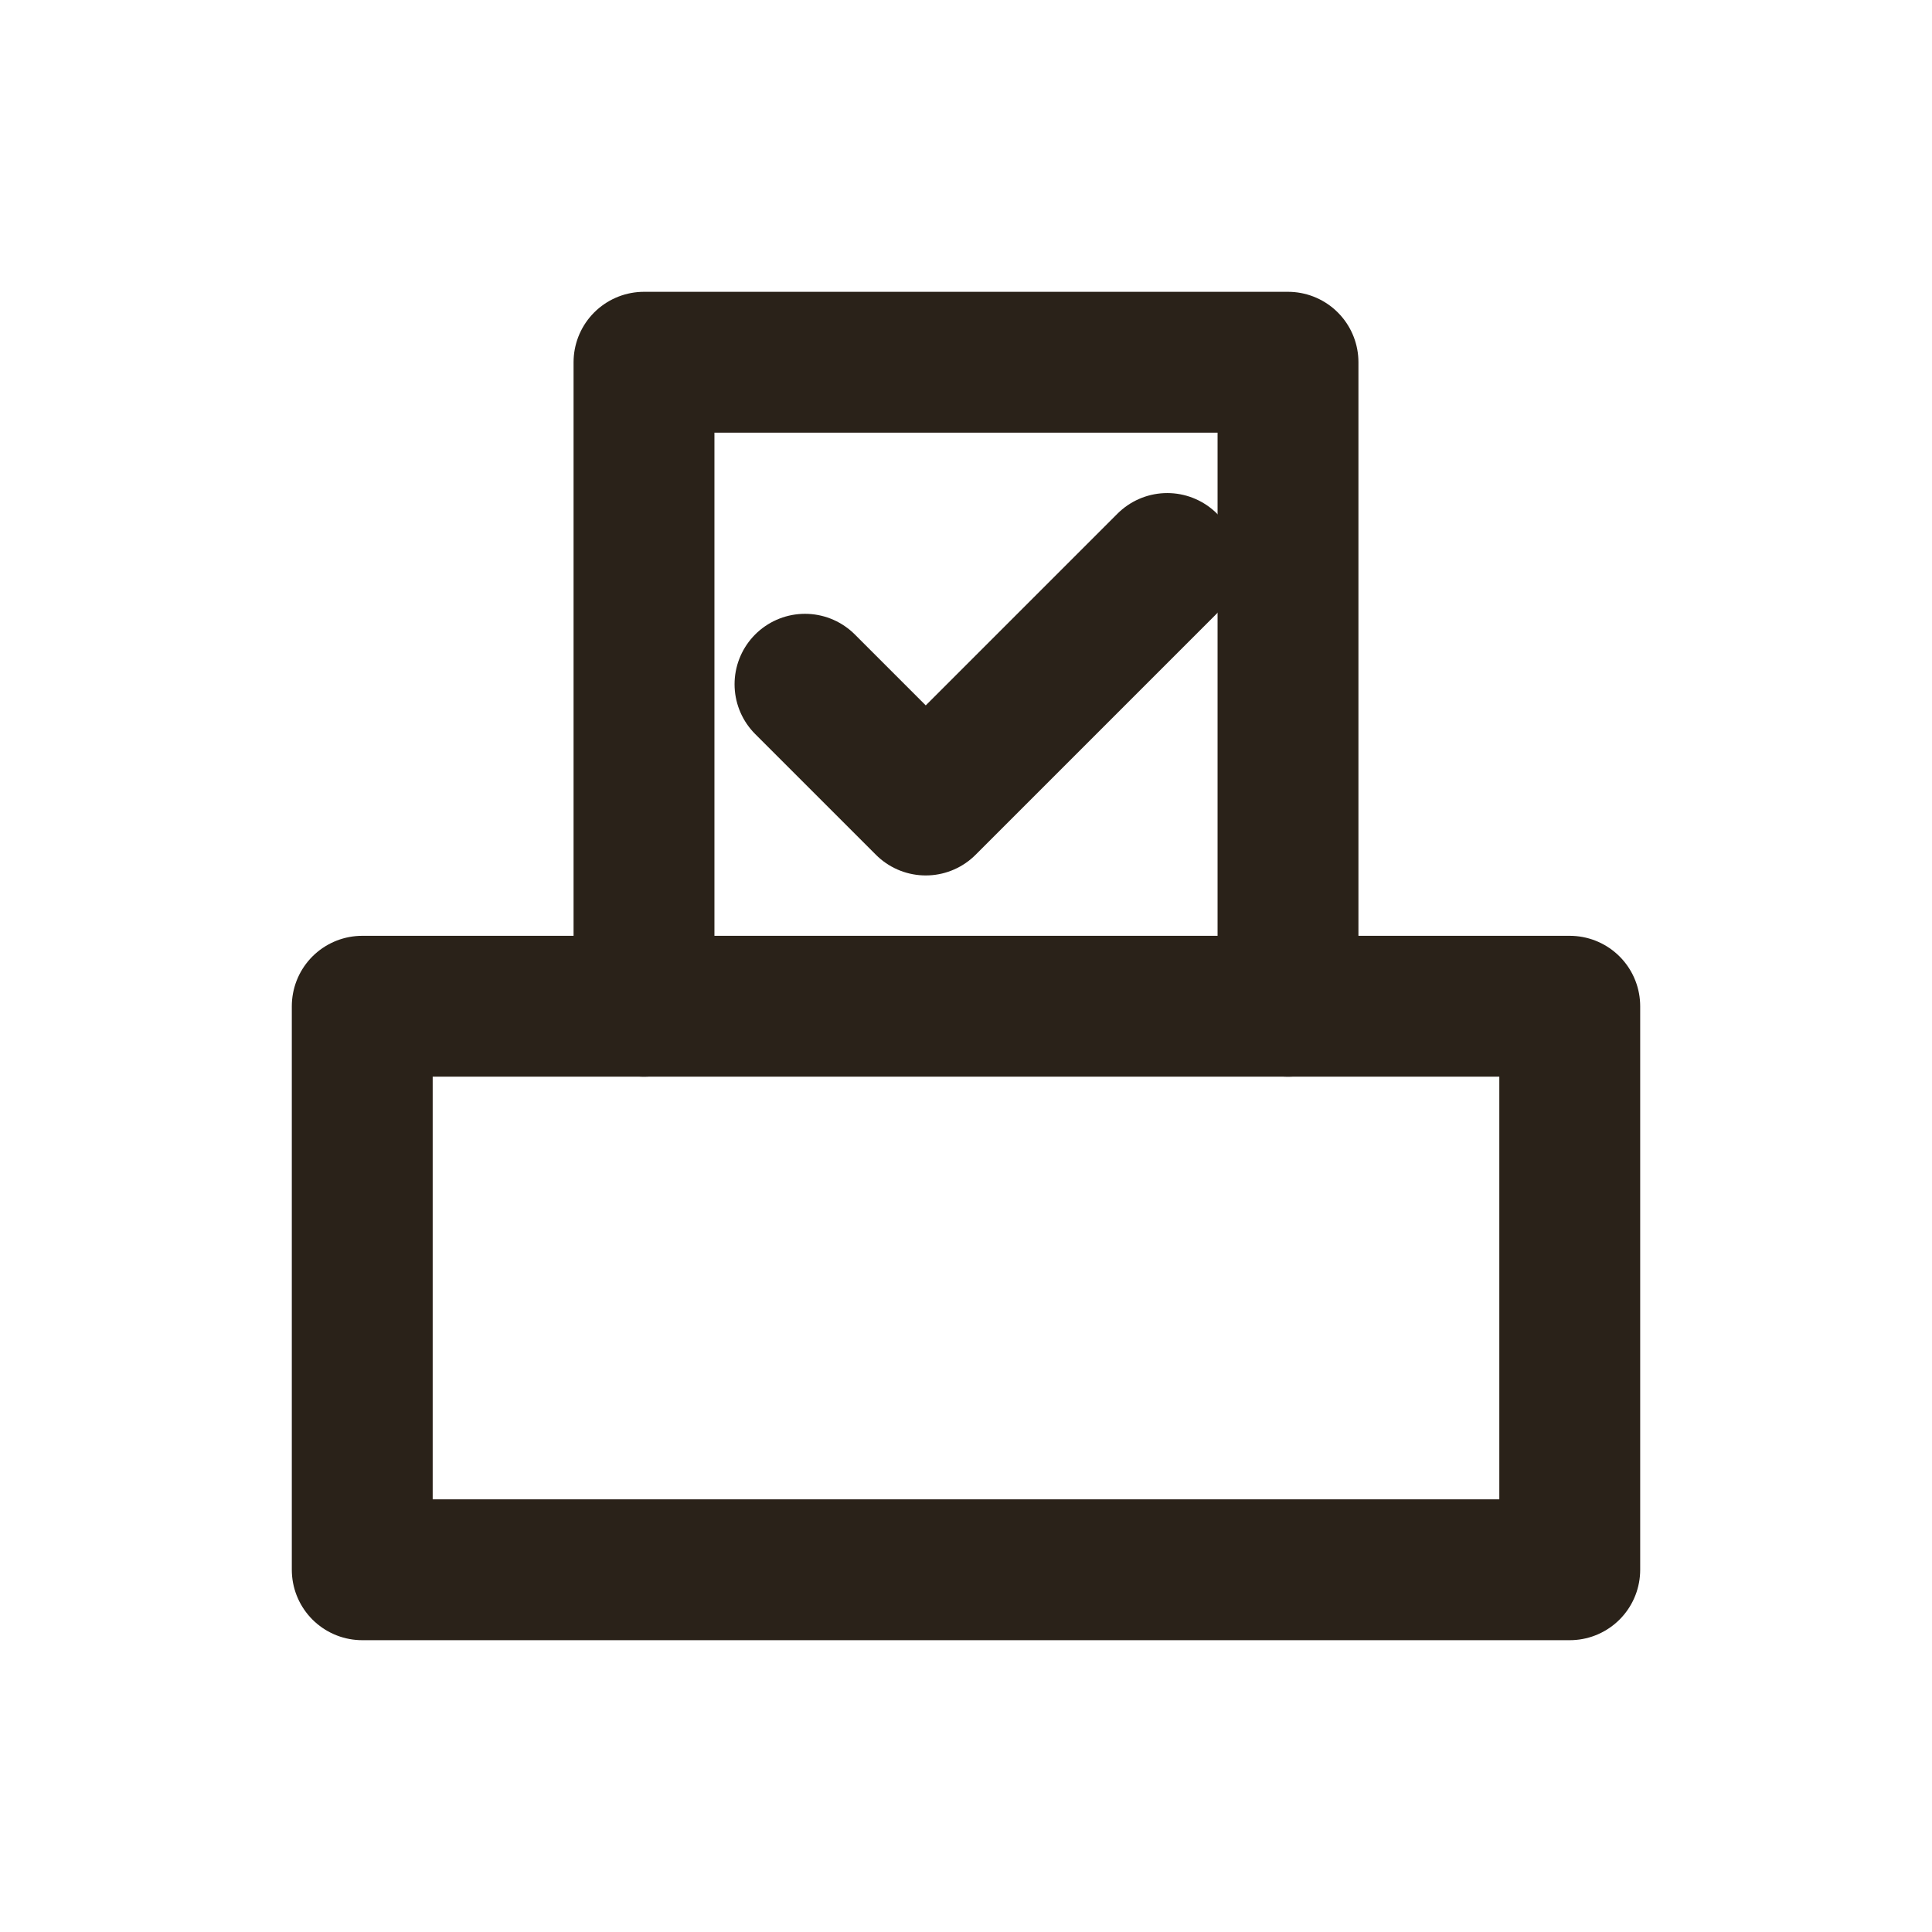
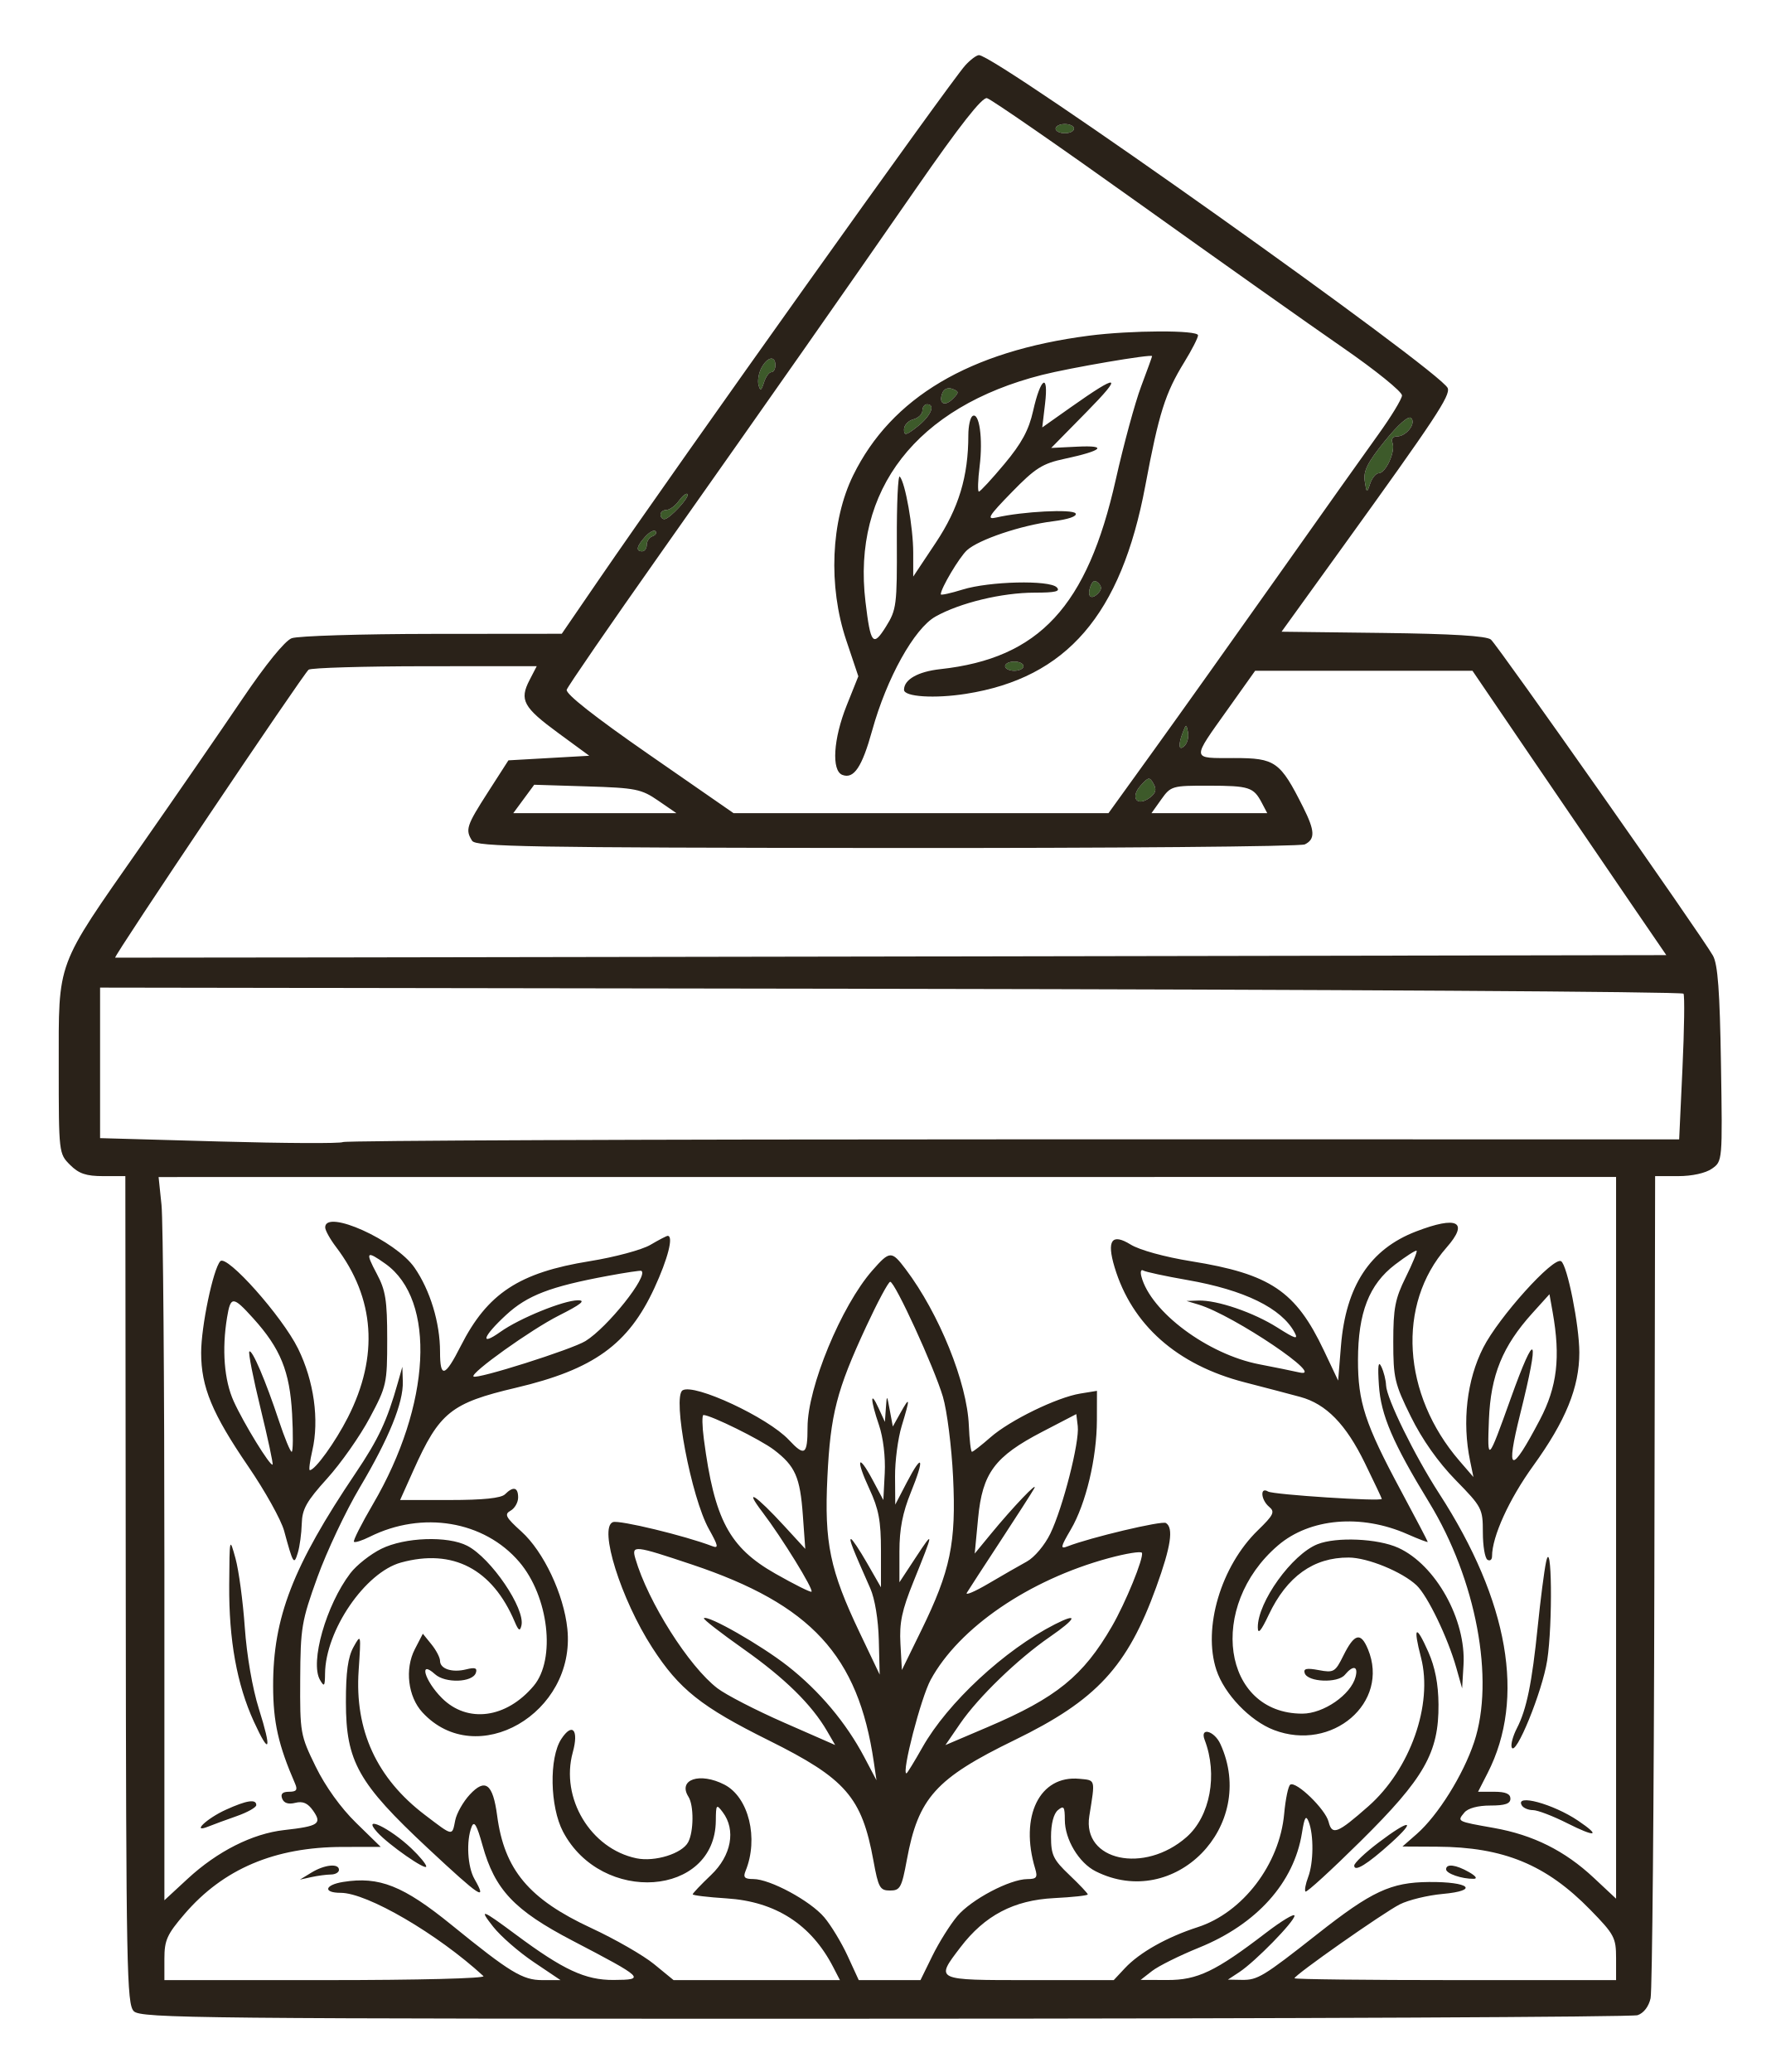
- <svg xmlns="http://www.w3.org/2000/svg" viewBox="0 0 24 24" width="24" height="24" fill="none" stroke="#2a2219" stroke-width="1.75" stroke-linecap="round" stroke-linejoin="round">
-   <path d="M4.5 12.5h15v7h-15z" />
-   <path d="M8 12.5V4.5h8v8" />
-   <path d="M10 8.5l1.5 1.5 3-3" />
+ <svg xmlns="http://www.w3.org/2000/svg" viewBox="0 0 385 451" width="48" height="56">
+   <path d="M 229 28 C 229 28.550, 229.900 29, 231 29 C 232.100 29, 233 28.550, 233 28 C 233 27.450, 232.100 27, 231 27 C 229.900 27, 229 27.450, 229 28 M 164.972 80.052 C 164.368 81.181, 164.079 82.869, 164.331 83.802 C 164.706 85.197, 164.917 85.098, 165.511 83.250 C 165.908 82.013, 166.631 81, 167.117 81 C 167.602 81, 168 80.325, 168 79.500 C 168 77.337, 166.255 77.656, 164.972 80.052 M 204.339 85.560 C 203.465 87.836, 204.829 88.600, 206.601 86.827 C 208.006 85.422, 208 85.214, 206.540 84.654 C 205.569 84.281, 204.691 84.643, 204.339 85.560 M 200 89.383 C 200 90.144, 199.100 91.002, 198 91.290 C 196.900 91.577, 196 92.564, 196 93.482 C 196 94.893, 196.456 94.792, 198.945 92.826 C 201.858 90.525, 202.933 88, 201 88 C 200.450 88, 200 88.623, 200 89.383 M 300.664 96.001 C 296.895 100.657, 295.953 102.533, 296.289 104.717 C 296.701 107.390, 296.748 107.411, 297.476 105.250 C 297.892 104.013, 298.743 102.996, 299.367 102.992 C 300.876 102.982, 303.025 98.228, 302.334 96.427 C 302.011 95.586, 302.396 95, 303.271 95 C 305.331 95, 307.550 92.150, 306.391 90.991 C 305.826 90.426, 303.603 92.370, 300.664 96.001 M 146.977 109.031 C 146.197 110.114, 144.983 111, 144.279 111 C 143.576 111, 143 111.450, 143 112 C 143 112.550, 143.372 113, 143.826 113 C 144.956 113, 149.457 108.123, 148.869 107.535 C 148.609 107.275, 147.758 107.949, 146.977 109.031 M 139.661 116.823 C 137.771 118.910, 137.545 120, 139 120 C 139.550 120, 140 119.362, 140 118.583 C 140 117.804, 140.563 116.966, 141.250 116.720 C 141.938 116.475, 142.235 115.984, 141.911 115.631 C 141.586 115.277, 140.574 115.813, 139.661 116.823 M 236.609 127.576 C 235.764 129.779, 236.692 130.708, 238.217 129.183 C 239.055 128.345, 239.089 127.689, 238.333 126.933 C 237.576 126.176, 237.074 126.364, 236.609 127.576 M 218 145 C 218 145.550, 218.900 146, 220 146 C 221.100 146, 222 145.550, 222 145 C 222 144.450, 221.100 144, 220 144 C 218.900 144, 218 144.450, 218 145 M 256.720 159.332 C 255.606 162.165, 255.788 163.612, 257.094 162.306 C 257.695 161.705, 258.020 160.377, 257.814 159.356 C 257.454 157.566, 257.415 157.565, 256.720 159.332 M 247.513 170.986 C 245.169 173.576, 246.686 175.681, 249.444 173.665 C 250.798 172.674, 251.030 171.877, 250.329 170.623 C 249.454 169.060, 249.229 169.089, 247.513 170.986" fill="#3d5a2a" fill-rule="evenodd" />
+   <path d="M 209.311 14.250 C 206.047 17.855, 147.018 100.708, 129.500 126.274 L 121.500 137.949 93.315 137.975 C 77.813 137.989, 64.039 138.415, 62.705 138.922 C 61.219 139.487, 57.054 144.617, 51.947 152.172 C 47.365 158.952, 37.347 173.477, 29.686 184.450 C 11.244 210.865, 12 208.826, 12 232.128 C 12 250.928, 12.021 251.112, 14.455 253.545 C 16.377 255.468, 17.948 256, 21.705 256.002 L 26.500 256.004 26.587 346.053 C 26.667 428.718, 26.811 436.239, 28.342 437.770 C 29.885 439.314, 42.053 439.435, 191.755 439.400 C 280.715 439.378, 354.481 439.034, 355.681 438.635 C 357.005 438.194, 358.116 436.746, 358.511 434.949 C 358.869 433.320, 359.238 392.391, 359.331 343.994 L 359.500 256 364.527 256 C 367.538 256, 370.481 255.352, 371.862 254.384 C 374.167 252.770, 374.169 252.747, 373.833 231.634 C 373.581 215.740, 373.147 209.880, 372.081 208 C 369.550 203.537, 325.202 140.413, 323.751 139.208 C 322.793 138.413, 315.273 137.953, 300.262 137.770 L 278.182 137.500 291.526 119 C 311.624 91.137, 314.968 86.081, 314.355 84.483 C 312.972 80.879, 216.007 12, 212.316 12 C 211.784 12, 210.432 13.012, 209.311 14.250 M 198.810 40.759 C 181.864 65.196, 168.392 84.428, 142.866 120.628 C 131.957 136.098, 122.826 149.373, 122.576 150.128 C 122.283 151.012, 128.658 156.032, 140.511 164.250 L 158.901 177 199.702 177 L 240.503 177 250.415 163.250 C 255.867 155.688, 267.959 138.700, 277.287 125.500 C 286.614 112.300, 296.508 98.361, 299.272 94.525 C 302.036 90.689, 304.343 86.894, 304.399 86.092 C 304.454 85.289, 298.656 80.596, 291.500 75.653 C 284.350 70.715, 264.349 56.557, 247.053 44.192 C 229.757 31.827, 214.907 21.554, 214.053 21.364 C 212.995 21.128, 208.133 27.315, 198.810 40.759 M 229 28 C 229 28.550, 229.900 29, 231 29 C 232.100 29, 233 28.550, 233 28 C 233 27.450, 232.100 27, 231 27 C 229.900 27, 229 27.450, 229 28 M 236.208 73.071 C 210.244 76.443, 193.250 86.516, 184.934 103.461 C 180.067 113.379, 179.470 127.589, 183.425 139.371 L 186.055 147.206 183.527 153.523 C 180.604 160.830, 180.171 167.744, 182.578 168.668 C 185.078 169.628, 186.857 166.976, 189.071 158.986 C 192.227 147.599, 198.231 136.800, 202.852 134.203 C 208.175 131.211, 217.338 129, 224.410 129 C 228.963 129, 230.121 128.721, 229.237 127.837 C 227.610 126.210, 214.559 126.523, 208.750 128.328 C 206.137 129.140, 204 129.605, 204 129.362 C 204 128.072, 208.052 121.260, 209.713 119.758 C 212.281 117.436, 221.514 114.330, 228.406 113.468 C 231.783 113.046, 233.730 112.372, 233.349 111.756 C 232.734 110.761, 221.758 111.327, 216.085 112.645 C 213.890 113.156, 214.395 112.328, 219.440 107.152 C 224.586 101.872, 226.122 100.900, 230.940 99.870 C 239.206 98.102, 240.500 96.891, 233.769 97.220 L 228.038 97.500 235.769 89.638 C 243.808 81.462, 242.851 81.191, 232.295 88.651 L 226.090 93.037 226.703 87.862 C 227.512 81.029, 225.741 82.110, 224.098 89.452 C 223.167 93.612, 221.605 96.494, 217.842 100.998 C 215.084 104.299, 212.589 107, 212.298 107 C 212.007 107, 212.080 104.515, 212.459 101.478 C 213.209 95.477, 212.387 89.643, 210.919 90.550 C 210.413 90.863, 210 92.742, 210 94.727 C 210 103.709, 207.909 110.618, 202.925 118.108 L 198.005 125.500 198.003 120.299 C 198 114.808, 196.273 105.026, 195.079 103.736 C 194.690 103.315, 194.400 109.615, 194.436 117.736 C 194.496 131.692, 194.367 132.712, 192.072 136.385 C 189.255 140.891, 188.722 140.247, 187.612 131 C 184.685 106.608, 198.714 88.559, 226 81.616 C 232.166 80.047, 250 77.003, 250 77.519 C 250 77.653, 248.923 80.628, 247.606 84.131 C 246.289 87.634, 243.807 96.758, 242.090 104.406 C 235.895 131.999, 225.440 143.293, 203.911 145.648 C 199.035 146.182, 196 147.907, 196 150.146 C 196 151.668, 202.655 152.099, 209.500 151.019 C 231.411 147.563, 243.260 133.811, 248.522 105.731 C 251.485 89.920, 252.853 85.586, 257.011 78.827 C 258.655 76.156, 260 73.527, 260 72.985 C 260 71.822, 245.417 71.875, 236.208 73.071 M 164.972 80.052 C 164.368 81.181, 164.079 82.869, 164.331 83.802 C 164.706 85.197, 164.917 85.098, 165.511 83.250 C 165.908 82.013, 166.631 81, 167.117 81 C 167.602 81, 168 80.325, 168 79.500 C 168 77.337, 166.255 77.656, 164.972 80.052 M 204.339 85.560 C 203.465 87.836, 204.829 88.600, 206.601 86.827 C 208.006 85.422, 208 85.214, 206.540 84.654 C 205.569 84.281, 204.691 84.643, 204.339 85.560 M 200 89.383 C 200 90.144, 199.100 91.002, 198 91.290 C 196.900 91.577, 196 92.564, 196 93.482 C 196 94.893, 196.456 94.792, 198.945 92.826 C 201.858 90.525, 202.933 88, 201 88 C 200.450 88, 200 88.623, 200 89.383 M 300.664 96.001 C 296.895 100.657, 295.953 102.533, 296.289 104.717 C 296.701 107.390, 296.748 107.411, 297.476 105.250 C 297.892 104.013, 298.743 102.996, 299.367 102.992 C 300.876 102.982, 303.025 98.228, 302.334 96.427 C 302.011 95.586, 302.396 95, 303.271 95 C 305.331 95, 307.550 92.150, 306.391 90.991 C 305.826 90.426, 303.603 92.370, 300.664 96.001 M 146.977 109.031 C 146.197 110.114, 144.983 111, 144.279 111 C 143.576 111, 143 111.450, 143 112 C 143 112.550, 143.372 113, 143.826 113 C 144.956 113, 149.457 108.123, 148.869 107.535 C 148.609 107.275, 147.758 107.949, 146.977 109.031 M 139.661 116.823 C 137.771 118.910, 137.545 120, 139 120 C 139.550 120, 140 119.362, 140 118.583 C 140 117.804, 140.563 116.966, 141.250 116.720 C 141.938 116.475, 142.235 115.984, 141.911 115.631 C 141.586 115.277, 140.574 115.813, 139.661 116.823 M 236.609 127.576 C 235.764 129.779, 236.692 130.708, 238.217 129.183 C 239.055 128.345, 239.089 127.689, 238.333 126.933 C 237.576 126.176, 237.074 126.364, 236.609 127.576 M 218 145 C 218 145.550, 218.900 146, 220 146 C 221.100 146, 222 145.550, 222 145 C 222 144.450, 221.100 144, 220 144 C 218.900 144, 218 144.450, 218 145 M 66.400 145.765 C 65.381 146.445, 23.797 208.335, 24.282 208.449 C 24.402 208.477, 100.422 208.364, 193.216 208.197 L 361.932 207.894 353.928 196.197 C 349.525 189.764, 340.032 175.838, 332.831 165.250 L 319.738 146 296.086 146 L 272.433 146 266.616 154.181 C 258.484 165.617, 258.414 165, 267.842 165 C 276.838 165, 277.880 165.741, 282.886 175.710 C 285.458 180.832, 285.540 182.663, 283.250 183.792 C 282.288 184.266, 241.321 184.620, 192.214 184.577 C 113.992 184.510, 102.810 184.314, 101.979 183 C 100.463 180.601, 100.754 179.710, 105.443 172.414 L 109.886 165.500 118.685 165 L 127.484 164.500 120.750 159.563 C 113.122 153.971, 112.245 152.361, 114.474 148.050 L 116.051 145 91.776 145.015 C 78.424 145.024, 67.005 145.361, 66.400 145.765 M 256.720 159.332 C 255.606 162.165, 255.788 163.612, 257.094 162.306 C 257.695 161.705, 258.020 160.377, 257.814 159.356 C 257.454 157.566, 257.415 157.565, 256.720 159.332 M 247.513 170.986 C 245.169 173.576, 246.686 175.681, 249.444 173.665 C 250.798 172.674, 251.030 171.877, 250.329 170.623 C 249.454 169.060, 249.229 169.089, 247.513 170.986 M 113.220 173.906 L 110.940 177 128.702 177 L 146.464 177 142.482 174.263 C 138.814 171.741, 137.595 171.498, 127 171.169 L 115.500 170.812 113.220 173.906 M 252 174 L 249.864 177 262.467 177 L 275.070 177 273.885 174.750 C 272.086 171.333, 271.153 171.032, 262.318 171.015 C 254.361 171, 254.077 171.082, 252 174 M 21 231.349 L 21 247.730 46.941 248.460 C 61.209 248.862, 73.321 248.920, 73.856 248.589 C 74.391 248.258, 140.057 247.990, 219.780 247.993 L 364.732 247.998 365.451 232.541 C 365.846 224.039, 365.948 216.725, 365.678 216.289 C 365.408 215.852, 287.745 215.376, 193.094 215.231 L 21 214.968 21 231.349 M 34.368 262.246 C 34.716 265.572, 35 300.992, 35 340.957 L 35 413.621 40.062 408.942 C 46.525 402.969, 54.162 399.114, 61.064 398.340 C 68.568 397.499, 69.366 396.968, 67.381 394.134 C 66.215 392.469, 65.149 391.997, 63.491 392.413 C 61.986 392.791, 61.014 392.478, 60.636 391.493 C 60.241 390.465, 60.709 390, 62.138 390 C 63.738 390, 64.040 389.599, 63.454 388.250 C 59.803 379.847, 58.682 374.870, 58.668 367 C 58.642 352.091, 62.959 340.935, 76.586 320.694 C 81.618 313.221, 83.469 309.266, 85.806 301 L 86.796 297.500 86.898 300.712 C 87.044 305.299, 83.880 313.085, 77.519 323.793 C 74.483 328.905, 70.340 337.680, 68.312 343.293 C 64.860 352.851, 64.622 354.263, 64.563 365.500 C 64.502 377.187, 64.589 377.682, 67.919 384.500 C 70.040 388.842, 73.379 393.493, 76.714 396.750 L 82.089 402 73.795 402.012 C 59.026 402.033, 47.822 406.785, 39.387 416.608 C 35.568 421.054, 35 422.317, 35 426.358 L 35 431 70.200 431 C 90.336 431, 104.993 430.626, 104.450 430.126 C 94.470 420.946, 79.135 412, 73.381 412 C 69.469 412, 69.858 410.278, 73.916 409.629 C 81.764 408.374, 86.994 410.449, 97.500 418.984 C 110.248 429.340, 112.978 431, 117.264 431 L 121.228 431 115.364 427.054 C 112.139 424.883, 108.183 421.433, 106.573 419.385 C 103.366 415.308, 104.029 415.537, 111.500 421.090 C 121.854 428.786, 126.633 431.003, 132.794 430.968 C 139.827 430.929, 139.427 430.548, 123.827 422.410 C 111.148 415.795, 106.935 411.332, 104.248 401.666 C 103.009 397.212, 102.428 396.225, 101.874 397.634 C 100.666 400.707, 100.976 406.334, 102.500 409 C 105.365 414.012, 103.781 412.968, 92.390 402.336 C 77.164 388.125, 74.526 383.427, 74.511 370.500 C 74.503 363.952, 74.954 360.683, 76.167 358.500 C 77.805 355.550, 77.824 355.636, 77.282 363.631 C 76.402 376.610, 81.200 387.059, 91.707 395.043 C 97.908 399.755, 97.610 399.702, 98.306 396.221 C 98.612 394.692, 100.035 392.176, 101.468 390.629 C 104.850 386.980, 106.510 388.249, 107.430 395.185 C 108.996 406.989, 114.330 413.361, 127.926 419.672 C 133.110 422.078, 139.261 425.612, 141.594 427.524 L 145.837 431 163.944 431 L 182.051 431 180.562 428.120 C 175.783 418.878, 168.038 413.895, 157.394 413.212 C 153.327 412.951, 150 412.553, 150 412.328 C 150 412.104, 151.800 410.208, 154 408.115 C 158.422 403.909, 159.458 398.310, 156.532 394.441 C 155.157 392.624, 155.062 392.742, 155.032 396.300 C 154.893 412.843, 130.165 414.622, 121.773 398.692 C 118.911 393.260, 118.713 382.613, 121.398 378.516 C 123.808 374.838, 125.249 376.514, 123.895 381.419 C 121.148 391.366, 127.782 402.412, 137.747 404.483 C 141.750 405.315, 147.676 403.475, 149.008 400.986 C 150.236 398.691, 150.276 392.984, 149.077 391.091 C 146.693 387.325, 151.563 385.688, 156.915 388.456 C 162.206 391.192, 164.401 400.183, 161.503 407.250 C 160.937 408.631, 161.294 409, 163.197 409 C 166.819 409, 175.597 413.735, 178.636 417.328 C 180.112 419.072, 182.406 422.863, 183.733 425.750 L 186.147 431 192.865 431 L 199.583 431 202.175 425.715 C 203.601 422.808, 206.039 418.919, 207.593 417.072 C 210.638 413.453, 219.026 409.026, 222.867 409.010 C 224.854 409.002, 225.124 408.640, 224.553 406.750 C 221.101 395.336, 225.521 386.351, 234.179 387.181 C 237.741 387.523, 237.639 387.136, 236.333 395.290 C 234.773 405.028, 248.291 407.951, 257.499 399.867 C 262.643 395.350, 264.337 386.254, 261.440 378.705 C 260.345 375.850, 263.547 376.709, 264.876 379.627 C 273.007 397.473, 254.875 415.946, 237.706 407.309 C 234.068 405.478, 231.008 400.375, 231.004 396.128 C 231.001 393.243, 230.783 392.935, 229.500 394 C 228.570 394.771, 228 396.968, 228 399.777 C 228 403.764, 228.481 404.768, 232 408.115 C 234.200 410.208, 236 412.114, 236 412.351 C 236 412.588, 232.694 412.948, 228.653 413.152 C 219.904 413.594, 213.568 416.921, 208.285 423.849 C 202.771 431.078, 202.608 431, 223.326 431 L 241.651 431 244.076 428.405 C 247.261 424.995, 253.213 421.641, 259.920 419.476 C 269.733 416.308, 277.755 405.795, 278.752 394.794 C 279.044 391.576, 279.642 388.721, 280.082 388.450 C 281.381 387.647, 287.735 393.807, 288.419 396.533 C 289.177 399.554, 290.329 399.106, 297.073 393.168 C 306.174 385.155, 311.186 371.007, 308.539 360.802 C 306.757 353.936, 307.417 353.427, 310.134 359.570 C 311.596 362.874, 312.309 366.556, 312.344 370.975 C 312.427 381.483, 309.270 387.030, 295.407 400.740 C 289.047 407.030, 283.641 411.974, 283.393 411.727 C 283.146 411.480, 283.407 410.061, 283.972 408.574 C 285.154 405.465, 285.214 399.407, 284.092 396.536 C 283.488 394.993, 283.173 395.517, 282.619 398.979 C 280.890 409.795, 272.772 418.840, 260.226 423.928 C 255.977 425.652, 251.375 427.938, 250 429.009 L 247.500 430.956 253.322 430.978 C 259.860 431.003, 263.809 429.115, 274.750 420.733 C 278.188 418.099, 281 416.408, 281 416.976 C 281 418.234, 272.453 426.977, 269 429.249 L 266.500 430.895 269.527 430.948 C 272.958 431.007, 274.182 430.265, 286 420.958 C 297.816 411.652, 301.953 409.721, 310.239 409.645 C 319.113 409.564, 321.342 411.510, 313.218 412.246 C 309.977 412.540, 305.789 413.561, 303.912 414.514 C 300.322 416.337, 281 429.898, 281 430.595 C 281 430.818, 296.750 431, 316 431 L 351 431 351 426.221 C 351 421.766, 350.619 421.051, 345.397 415.702 C 335.784 405.857, 326.513 402.037, 312.040 401.959 L 304.500 401.919 307.595 399.209 C 312.216 395.165, 317.719 386.356, 320.107 379.178 C 324.634 365.576, 320.547 343.808, 310.321 327.051 C 302.389 314.054, 299.803 308.021, 299.370 301.500 C 299.086 297.235, 299.244 296.078, 299.915 297.500 C 300.435 298.600, 300.891 300.413, 300.930 301.528 C 301.028 304.372, 307.123 316.795, 312.494 325.097 C 327.651 348.527, 331.325 369.681, 323.054 385.894 L 320.959 390 324.480 390 C 326.942 390, 328 390.451, 328 391.500 C 328 392.605, 326.847 393, 323.622 393 C 320.920 393, 318.761 393.583, 317.980 394.524 C 316.357 396.480, 316.276 396.437, 324.379 397.876 C 332.948 399.397, 339.836 402.831, 346.133 408.721 L 351 413.274 351 334.727 L 351 256.181 192.368 256.189 L 33.736 256.198 34.368 262.246 M 70 267.156 C 70 267.791, 71.058 269.704, 72.352 271.406 C 80.829 282.559, 81.713 295.186, 74.949 308.500 C 72.207 313.898, 67.806 320, 66.654 320 C 66.411 320, 66.655 318.087, 67.196 315.750 C 68.743 309.060, 67.560 300.579, 64.099 293.549 C 60.640 286.523, 48.577 272.971, 47.164 274.523 C 45.608 276.233, 43 288.709, 43 294.445 C 43 301.915, 45.394 307.691, 53.259 319.197 C 56.905 324.530, 60.414 330.830, 61.058 333.197 C 63.037 340.473, 63.202 340.740, 64.038 338 C 64.457 336.625, 64.845 333.771, 64.900 331.657 C 64.983 328.478, 65.935 326.781, 70.418 321.827 C 73.398 318.534, 77.561 312.614, 79.668 308.670 C 83.377 301.730, 83.500 301.179, 83.500 291.500 C 83.500 283.018, 83.155 280.855, 81.230 277.250 C 78.665 272.448, 78.953 272.118, 83.118 275.084 C 94.223 282.992, 93.042 305.804, 80.410 327.384 C 77.900 331.671, 76.033 335.366, 76.261 335.594 C 76.489 335.822, 78.029 335.333, 79.685 334.507 C 91.159 328.783, 104.593 331.033, 112.232 339.958 C 118.660 347.467, 120.257 361.164, 115.381 366.959 C 109.424 374.039, 100.958 375.158, 95.400 369.600 C 91.649 365.849, 90.294 361.146, 93.906 364.415 C 96.142 366.439, 102.105 366.233, 102.803 364.109 C 103.147 363.064, 102.625 362.877, 100.710 363.358 C 97.647 364.127, 95 363.267, 95 361.504 C 95 360.799, 94.158 359.182, 93.129 357.911 L 91.258 355.600 89.519 358.963 C 87.291 363.273, 88.013 369.303, 91.168 372.727 C 102.906 385.464, 124.616 372.947, 122.716 354.538 C 121.941 347.024, 117.551 337.730, 112.713 333.359 C 109.284 330.262, 108.945 329.610, 110.355 328.821 C 111.260 328.315, 112 327.023, 112 325.950 C 112 323.709, 110.950 323.451, 109.148 325.250 C 108.301 326.095, 104.402 326.500, 97.102 326.500 L 86.310 326.500 89.223 320.005 C 94.873 307.409, 97.366 305.404, 111.524 302.067 C 128.440 298.080, 135.983 292.648, 141.658 280.364 C 144.605 273.987, 145.877 269, 144.557 269 C 144.314 269, 142.619 269.882, 140.791 270.961 C 138.964 272.039, 133.031 273.635, 127.608 274.508 C 112.216 276.985, 105.319 281.516, 99.517 292.966 C 96.064 299.781, 95 300.075, 95 294.218 C 95 287.916, 92.849 280.833, 89.443 275.918 C 85.335 269.991, 70 263.079, 70 267.156 M 307.441 268.051 C 297.429 271.903, 292.175 279.915, 291.113 292.951 L 290.498 300.500 287.397 293.953 C 281.267 281.015, 275.745 277.300, 258.521 274.529 C 252.745 273.599, 247.256 272.086, 245.318 270.887 C 241.225 268.358, 240.077 269.984, 241.833 275.825 C 245.609 288.387, 255.433 297.084, 270.126 300.874 C 274.732 302.063, 280.195 303.497, 282.267 304.062 C 287.892 305.597, 292.191 309.999, 296.308 318.438 C 298.339 322.600, 300.001 326.117, 300.001 326.253 C 300.004 326.867, 276.355 325.337, 275.246 324.652 C 273.445 323.539, 273.665 326.477, 275.497 327.997 C 276.787 329.068, 276.446 329.771, 273.031 333.086 C 264.995 340.884, 260.987 354.370, 263.995 363.486 C 265.732 368.748, 271.311 374.571, 276.522 376.561 C 289.199 381.403, 301.798 370.583, 296.992 358.981 C 295.416 355.175, 294.030 355.540, 291.626 360.392 C 289.863 363.950, 289.543 364.137, 286.271 363.523 C 283.634 363.028, 282.895 363.189, 283.222 364.185 C 283.867 366.145, 290.408 366.419, 291.958 364.551 C 293.750 362.392, 294.913 362.615, 294.290 364.998 C 293.274 368.886, 287.314 373, 282.700 373 C 265.304 373, 261.932 349.630, 277.415 336.377 C 284.341 330.449, 295.518 329.481, 305.593 333.938 C 308.017 335.010, 310 335.763, 310 335.611 C 310 335.460, 307.347 330.395, 304.104 324.357 C 296.358 309.934, 294.799 305.174, 294.819 296 C 294.841 285.716, 297.234 279.567, 302.896 275.249 C 305.294 273.420, 307.402 272.069, 307.581 272.248 C 307.760 272.426, 306.689 275.029, 305.203 278.032 C 302.902 282.679, 302.500 284.764, 302.500 292.041 C 302.500 299.938, 302.793 301.184, 306.335 308.357 C 308.801 313.350, 312.282 318.281, 316.085 322.168 C 321.810 328.019, 322 328.384, 322 333.547 C 322 336.481, 322.450 339.160, 323 339.500 C 323.550 339.840, 324 339.498, 324 338.741 C 324 334.473, 327.705 326.332, 332.959 319.057 C 340.041 309.250, 343 301.987, 343 294.410 C 343 288.513, 340.377 275.351, 339.036 274.522 C 337.355 273.484, 325.454 286.695, 322.077 293.349 C 318.504 300.388, 317.455 309.448, 319.224 318 L 319.948 321.500 316.926 318 C 304.423 303.521, 303.230 283.920, 314.096 271.543 C 319.036 265.917, 316.477 264.574, 307.441 268.051 M 189.092 276.548 C 182.347 284.230, 175 302.013, 175 310.657 C 175 316.687, 174.380 317.105, 170.924 313.405 C 166.379 308.539, 150.331 301.059, 147.797 302.625 C 145.525 304.030, 149.680 325.945, 153.523 332.819 C 155.579 336.498, 155.694 337.096, 154.237 336.535 C 148.388 334.284, 133.968 330.798, 132.629 331.312 C 129.487 332.518, 134.370 348.084, 141.205 358.649 C 147.063 367.706, 151.843 371.510, 166.542 378.813 C 183.322 387.151, 186.819 391.167, 189.341 405 C 190.414 410.890, 190.753 411.500, 192.954 411.500 C 195.160 411.500, 195.495 410.888, 196.618 404.806 C 199.108 391.315, 202.904 387.100, 220.096 378.735 C 237.909 370.069, 244.622 362.814, 250.913 345.428 C 254.108 336.596, 254.716 332.560, 253.008 331.505 C 252.127 330.960, 236.522 334.663, 231.615 336.581 C 229.960 337.228, 230.046 336.777, 232.321 332.895 C 235.597 327.306, 237.966 317.360, 237.985 309.119 L 238 302.738 234.397 303.323 C 229.299 304.150, 219.050 309.140, 214.821 312.853 C 212.849 314.584, 211.035 316, 210.789 316 C 210.543 316, 210.238 313.431, 210.111 310.291 C 209.734 300.961, 203.657 285.927, 196.352 276.250 C 193.284 272.186, 192.909 272.201, 189.092 276.548 M 131.500 277.716 C 118.960 280.046, 114.013 281.947, 109.382 286.216 C 104.309 290.891, 103.541 293.175, 108.142 289.899 C 112.277 286.954, 121.848 283.053, 125 283.027 C 126.821 283.012, 125.695 283.915, 120.858 286.352 C 114.832 289.387, 101.544 298.877, 102.284 299.617 C 102.963 300.296, 123.702 293.729, 126.669 291.895 C 131.480 288.922, 140.465 277.626, 138.824 276.615 C 138.646 276.505, 135.350 277, 131.500 277.716 M 247.665 277.826 C 249.680 285.533, 262.124 294.803, 273.350 296.962 C 276.733 297.612, 280.625 298.404, 282 298.722 C 288.390 300.200, 267.752 286.271, 260.145 283.971 L 257.500 283.172 260.068 283.086 C 264.136 282.950, 272.077 285.661, 277.285 288.965 C 281.188 291.441, 281.877 291.639, 281.022 290.041 C 278.185 284.741, 270.098 280.783, 257.674 278.614 C 252.881 277.778, 248.561 276.847, 248.073 276.545 C 247.586 276.244, 247.402 276.820, 247.665 277.826 M 187.747 288.783 C 181.340 302.587, 179.985 307.850, 179.321 321.500 C 178.625 335.820, 179.860 341.763, 186.375 355.427 L 190.701 364.500 190.514 357 C 190.403 352.562, 189.648 347.969, 188.664 345.750 C 184.774 336.982, 184 335, 184.466 335 C 184.738 335, 186.314 337.363, 187.970 340.250 L 190.981 345.500 190.981 337.500 C 190.981 331.056, 190.492 328.450, 188.469 324.105 C 185.419 317.552, 185.949 316.098, 189.180 322.153 L 191.500 326.500 191.803 320.631 C 191.983 317.157, 191.473 312.901, 190.553 310.203 C 188.649 304.613, 188.596 302.420, 190.464 306.500 L 191.838 309.500 192.050 306.500 C 192.262 303.512, 192.266 303.514, 192.912 307 L 193.560 310.500 195.240 307.500 C 197.328 303.770, 197.367 304.219, 195.489 310.409 C 194.670 313.109, 194.021 318.059, 194.047 321.409 L 194.093 327.500 196.615 322.652 C 200.049 316.054, 200.554 317.291, 197.498 324.812 C 195.691 329.259, 195 332.821, 195 337.684 L 195 344.407 198.584 338.954 C 202.569 332.890, 202.540 333.179, 198.050 344.288 C 195.529 350.527, 194.966 353.214, 195.220 357.788 L 195.537 363.500 199.756 354.879 C 206.117 341.881, 207.375 335.816, 206.679 321.500 C 206.358 314.900, 205.359 307.025, 204.458 304 C 202.546 297.581, 194.025 279, 192.993 279 C 192.605 279, 190.244 283.402, 187.747 288.783 M 332.785 285.817 C 326.282 293.014, 323.705 299.328, 323.322 309 C 322.947 318.454, 323.079 318.328, 328.030 304.500 C 333.582 288.994, 334.471 290.371, 330.134 307.758 C 326.888 320.770, 328.064 321.117, 334.419 309.022 C 338.179 301.867, 338.940 295.438, 337.192 285.602 L 336.499 281.705 332.785 285.817 M 48.642 286.750 C 47.486 293.745, 48.013 300.432, 50.082 305 C 52.268 309.827, 58.067 319.266, 58.550 318.784 C 58.711 318.623, 57.533 313.125, 55.933 306.567 C 54.333 300.008, 53.233 294.434, 53.487 294.180 C 54.074 293.592, 57.040 300.531, 59.927 309.250 C 61.157 312.962, 62.408 316, 62.707 316 C 63.006 316, 63.047 312.288, 62.798 307.750 C 62.290 298.491, 60.265 293.513, 54.340 286.955 C 49.929 282.072, 49.418 282.054, 48.642 286.750 M 152.431 313.250 C 154.728 330.761, 157.951 336.822, 168 342.532 C 172.125 344.875, 175.661 346.641, 175.858 346.455 C 176.365 345.977, 169.421 334.708, 165.201 329.161 C 160.982 323.615, 163.676 325.337, 170.003 332.232 L 174.506 337.138 173.978 329.819 C 173.376 321.490, 172.327 319.114, 167.685 315.573 C 164.775 313.354, 153.929 308, 152.343 308 C 152.012 308, 152.052 310.363, 152.431 313.250 M 226.089 311.649 C 215.731 317.031, 213.066 320.619, 212.127 330.447 L 211.390 338.157 214.945 333.832 C 219.651 328.106, 225.371 322.113, 224.329 324 C 223.873 324.825, 220.551 330, 216.946 335.500 C 213.341 341, 210.068 346.036, 209.674 346.690 C 209.279 347.345, 211.395 346.445, 214.377 344.690 C 217.359 342.936, 221.124 340.773, 222.745 339.885 C 224.397 338.979, 226.638 336.314, 227.849 333.813 C 230.583 328.163, 234.235 313.848, 233.818 310.413 L 233.500 307.798 226.089 311.649 M 49.107 345 C 49.025 356.945, 50.779 366.653, 54.480 374.737 C 57.932 382.276, 58.425 381.018, 55.569 371.957 C 54.170 367.520, 52.928 360.340, 52.500 354.227 C 52.104 348.577, 51.195 341.827, 50.480 339.227 C 49.188 334.533, 49.178 334.573, 49.107 345 M 82.204 337.128 C 79.841 338.298, 76.817 340.685, 75.484 342.432 C 70.202 349.357, 66.648 361.838, 68.870 365.660 C 69.791 367.245, 69.943 367.054, 69.970 364.288 C 70.058 354.895, 78.703 342.252, 86.500 340.110 C 97.778 337.012, 106.388 341.495, 111.257 353 C 112.087 354.961, 112.401 355.139, 112.716 353.825 C 113.595 350.160, 106.119 339.147, 100.931 336.464 C 96.673 334.263, 87.323 334.594, 82.204 337.128 M 286 336.121 C 280.438 338.332, 272.986 348.712, 273.010 354.217 C 273.017 355.838, 273.705 355.051, 275.383 351.500 C 279.337 343.137, 285.150 338.976, 292.815 339.022 C 296.938 339.047, 304.422 342.112, 307.568 345.065 C 309.957 347.308, 314.373 356.466, 316.216 363 L 317.485 367.500 317.789 362.412 C 318.380 352.534, 311.730 340.599, 303.571 336.893 C 299.128 334.875, 290.128 334.479, 286 336.121 M 137.521 339.250 C 140.262 348.662, 149.174 362.743, 155.392 367.485 C 157.272 368.920, 163.806 372.284, 169.912 374.961 L 181.012 379.829 179.256 376.803 C 175.903 371.025, 170.065 365.288, 161.095 358.957 C 156.134 355.456, 152.238 352.429, 152.437 352.230 C 153.231 351.435, 164.870 358.075, 170.689 362.642 C 177.591 368.059, 183.412 374.989, 187.371 382.500 L 190.006 387.500 189.420 383.500 C 186.023 360.330, 175.789 349.228, 149.815 340.537 C 137.259 336.335, 136.653 336.272, 137.521 339.250 M 240.500 339.170 C 223.195 343.876, 207.960 354.296, 201.798 365.640 C 199.676 369.546, 195.415 386, 196.525 386 C 196.681 386, 198.249 383.448, 200.010 380.329 C 205.469 370.655, 217.891 359.119, 228.843 353.552 C 234.087 350.886, 233.517 352.311, 227.750 356.285 C 220.764 361.099, 212.163 369.415, 208.216 375.170 L 205.013 379.841 214.257 375.901 C 229.166 369.546, 234.992 364.821, 241.257 354 C 244.229 348.866, 248.219 339.092, 247.788 337.998 C 247.630 337.596, 244.350 338.123, 240.500 339.170 M 335.758 340 C 335.350 341.925, 334.537 348.225, 333.951 354 C 332.699 366.333, 331.520 372.094, 329.412 376.170 C 328.569 377.801, 328.055 379.666, 328.271 380.313 C 329.048 382.643, 334.947 368.222, 336.004 361.411 C 337.236 353.473, 337.013 334.079, 335.758 340 M 48.373 393.918 C 44.174 395.825, 40.754 399.117, 44.586 397.564 C 45.639 397.138, 48.413 396.119, 50.750 395.300 C 53.087 394.482, 55 393.404, 55 392.906 C 55 391.532, 52.934 391.847, 48.373 393.918 M 330.500 393 C 330.840 393.550, 331.928 394, 332.918 394 C 333.908 394, 337.257 395.280, 340.359 396.845 C 346.584 399.985, 347.784 399.715, 342.743 396.308 C 337.302 392.631, 328.862 390.350, 330.500 393 M 81.350 398.834 C 83.808 401.550, 92 407.261, 92 406.258 C 92 405.782, 90.537 404.008, 88.750 402.316 C 83.975 397.797, 77.767 394.875, 81.350 398.834 M 299.250 401.092 C 296.363 403.280, 294 405.520, 294 406.070 C 294 407.555, 296.864 405.791, 302.026 401.126 C 307.757 395.946, 306.070 395.925, 299.250 401.092 M 67 407.598 L 64.500 409.125 67 408.576 C 68.375 408.274, 70.287 408.021, 71.250 408.014 C 72.213 408.006, 73 407.550, 73 407 C 73 405.533, 69.870 405.845, 67 407.598 M 314 406.883 C 314 407.807, 317.427 408.988, 320 408.951 C 320.885 408.938, 320.475 408.343, 319 407.500 C 316.134 405.861, 314 405.598, 314 406.883" fill="#2a2219" fill-rule="evenodd" />
</svg>
